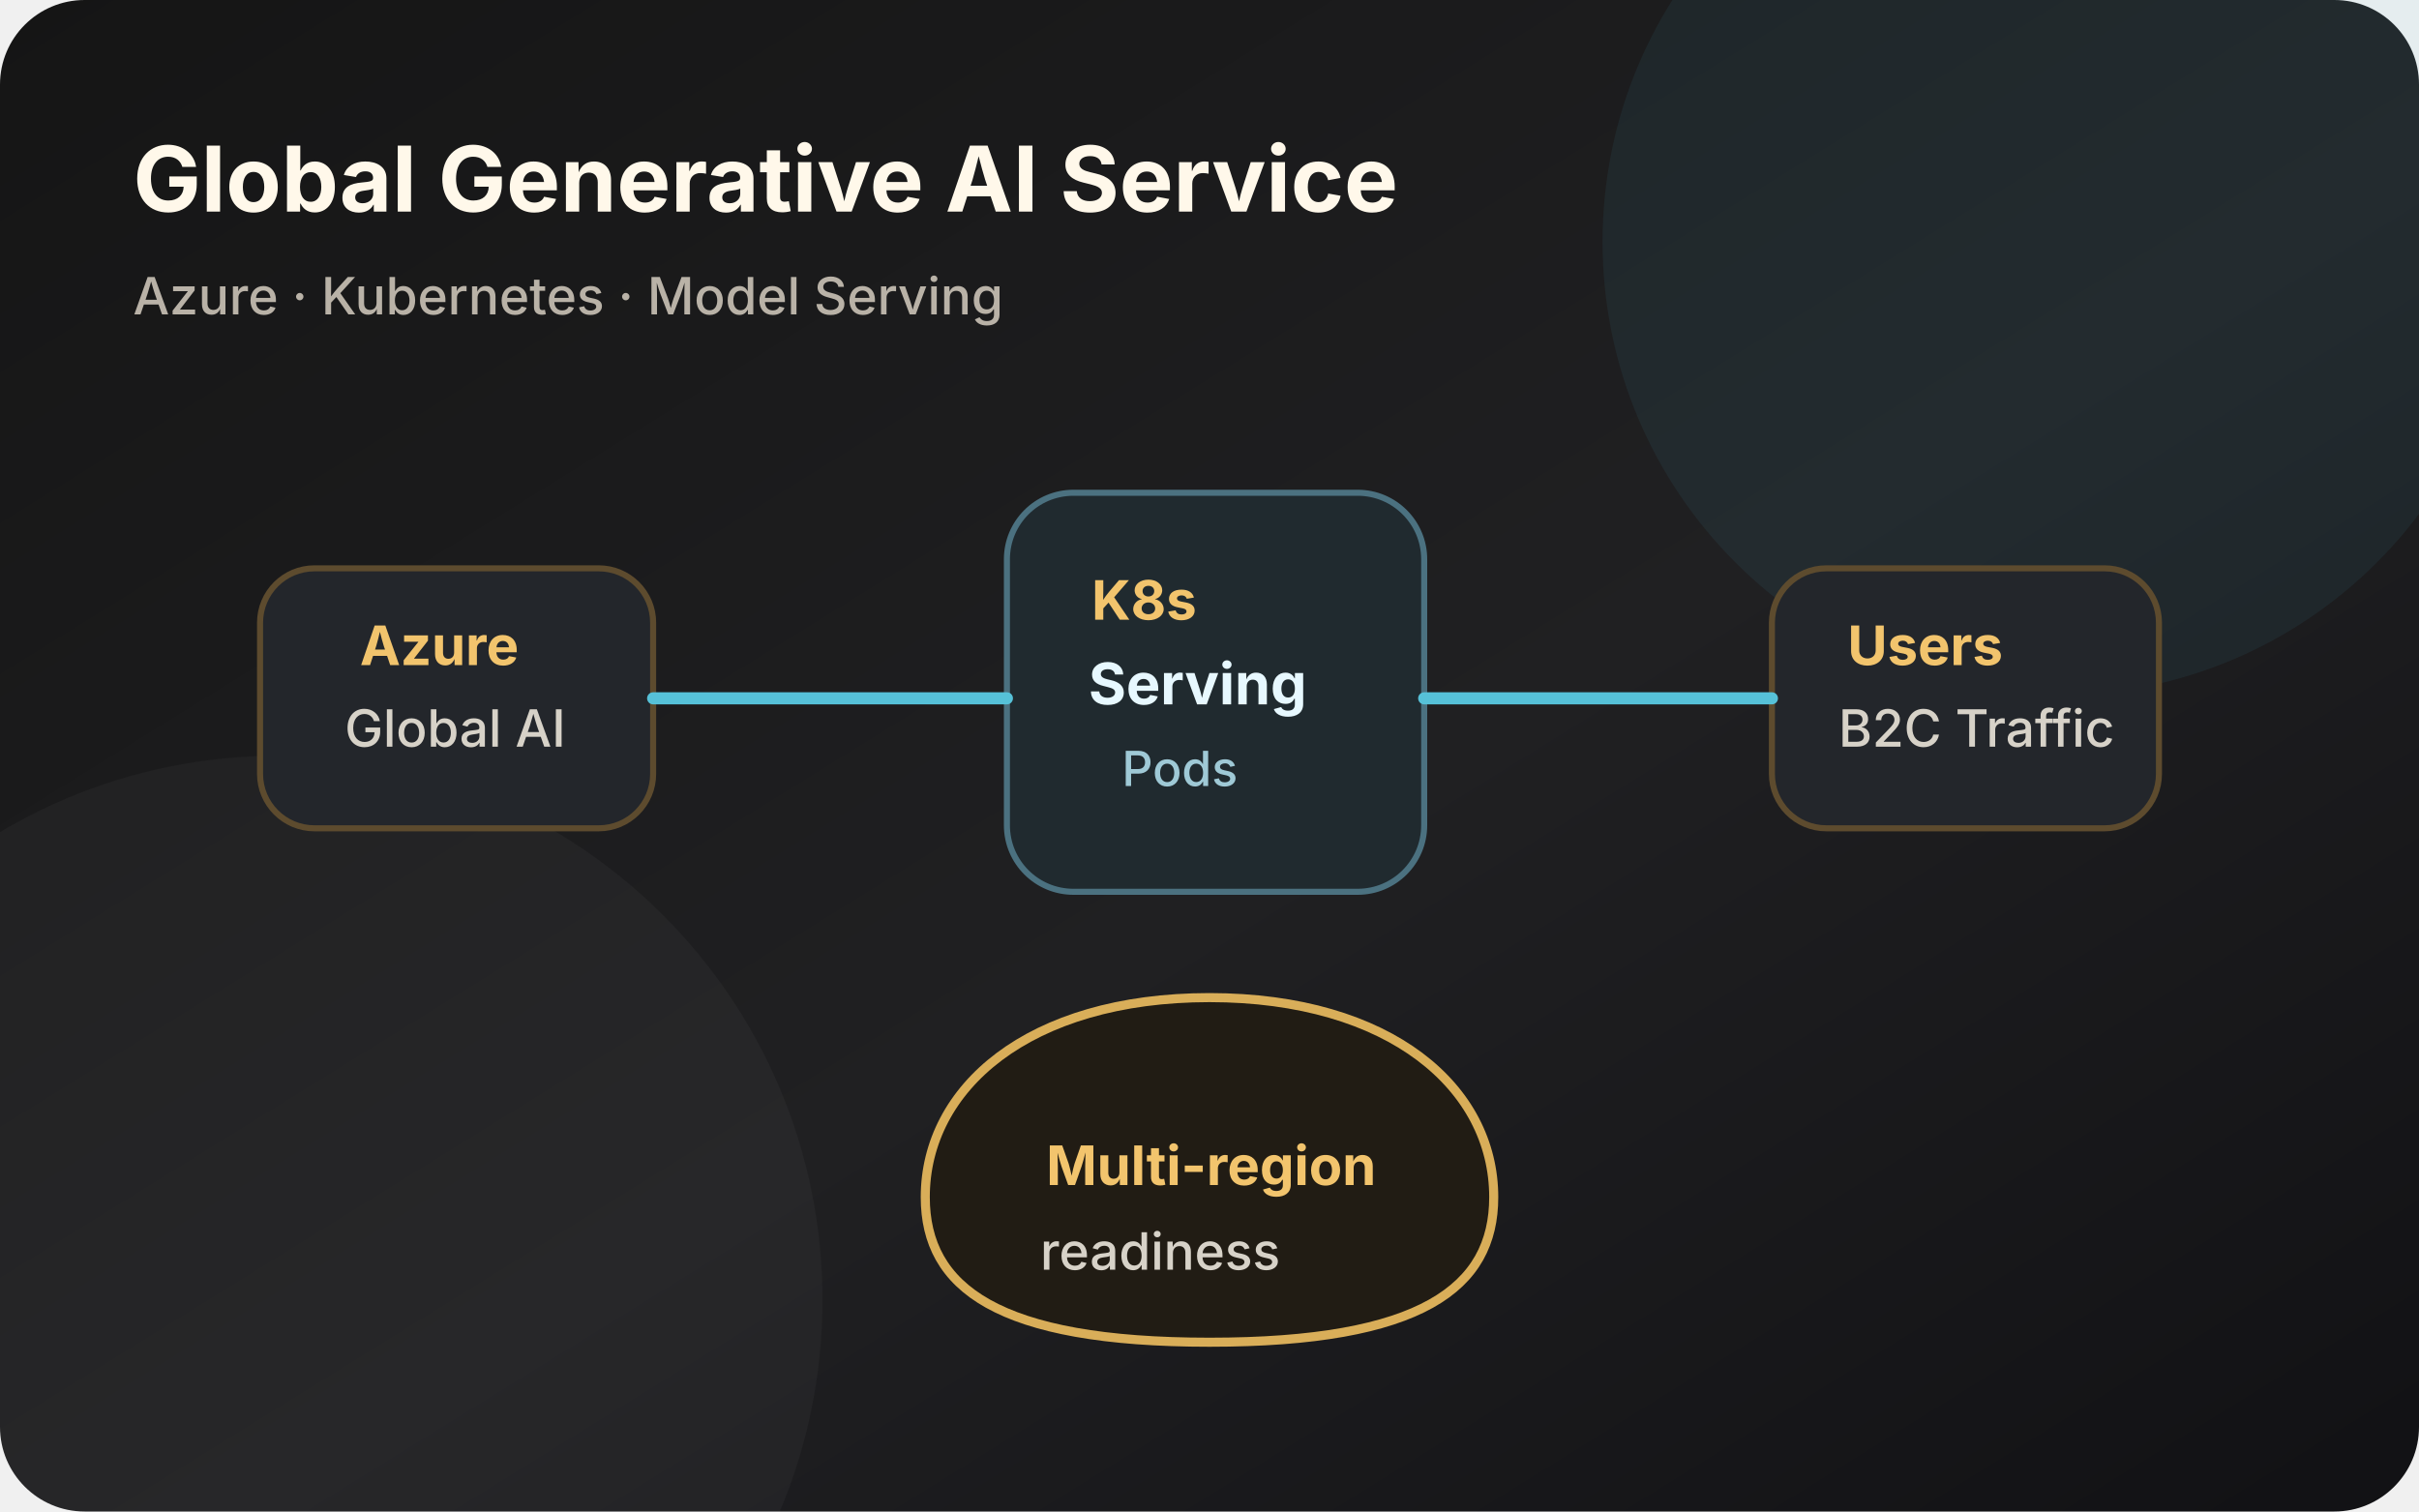
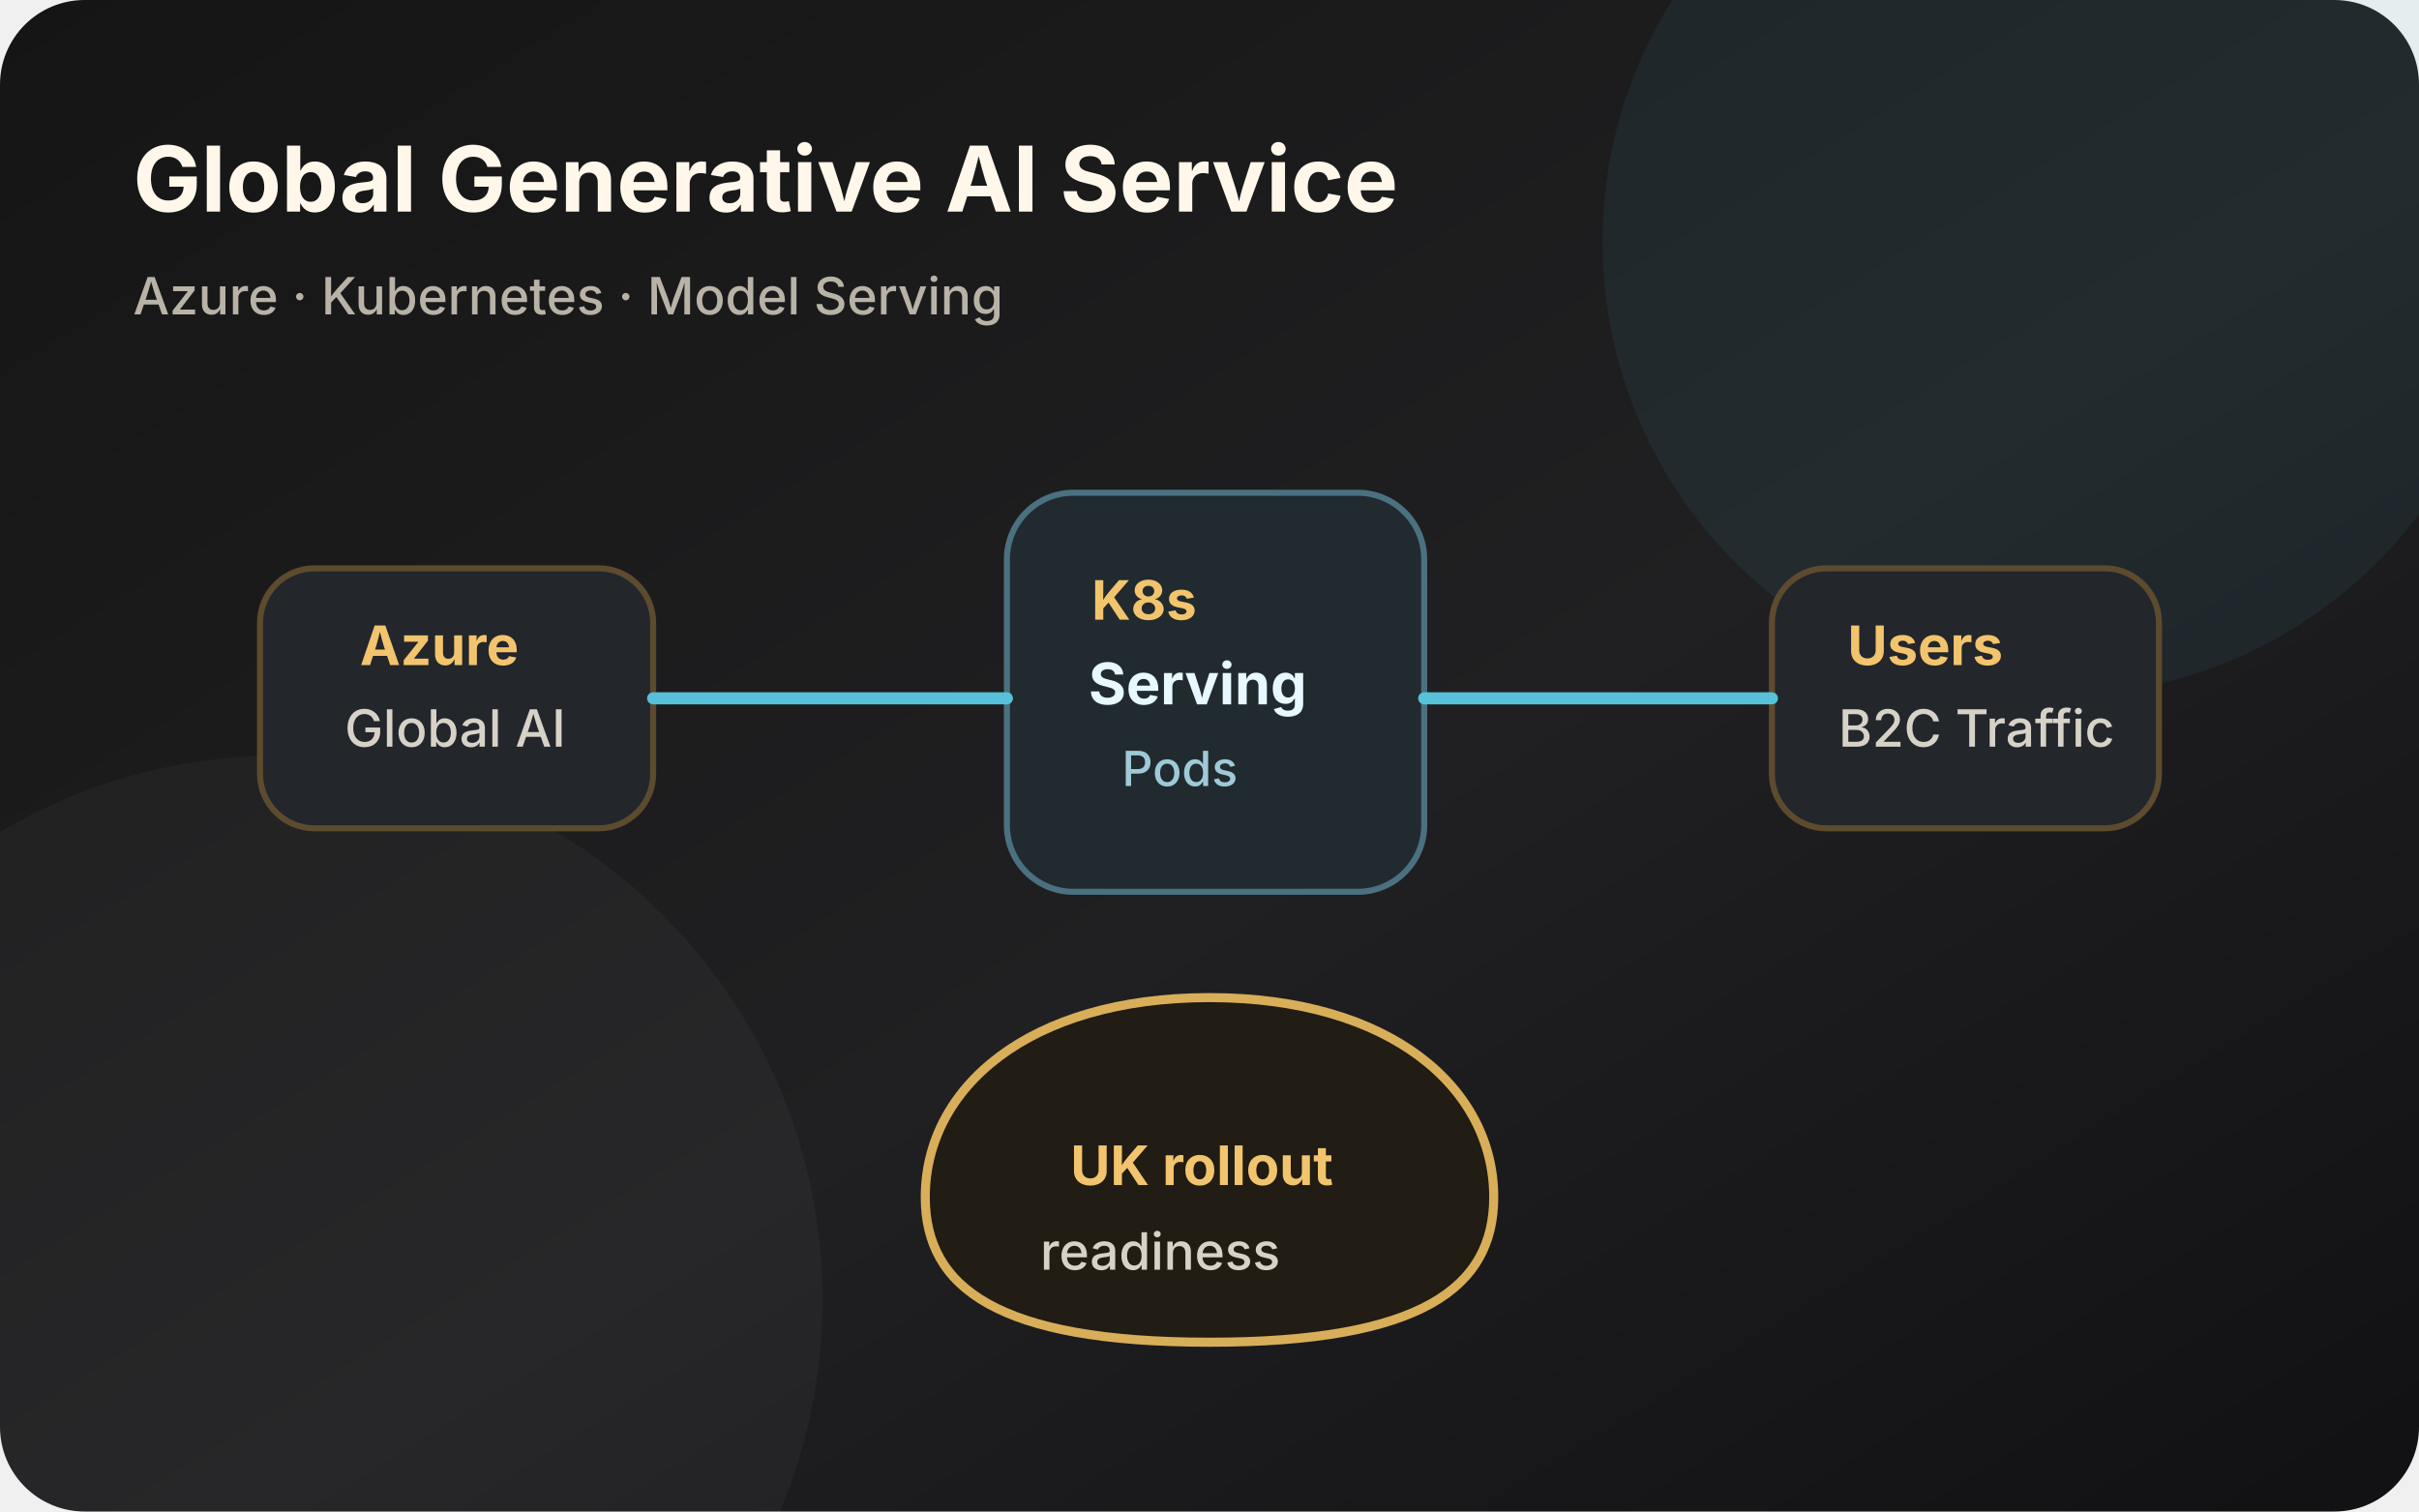
<svg xmlns="http://www.w3.org/2000/svg" width="800" height="500" viewBox="0 0 800 500">
  <defs>
    <linearGradient id="bg" x1="0" y1="0" x2="1" y2="1">
      <stop offset="0" stop-color="#151515" />
      <stop offset="0.55" stop-color="#202022" />
      <stop offset="1" stop-color="#111114" />
    </linearGradient>
    <filter id="softShadow" x="-20%" y="-20%" width="140%" height="140%">
      <feDropShadow dx="0" dy="18" stdDeviation="18" flood-color="#000000" flood-opacity="0.35" />
    </filter>
  </defs>
  <rect width="800" height="500" rx="28" fill="url(#bg)" />
  <circle cx="680" cy="80" r="150" fill="#48c7e8" opacity="0.07" />
  <circle cx="92" cy="430" r="180" fill="#ffffff" opacity="0.035" />
  <text x="44" y="70" fill="#fff8ea" font-size="30" font-weight="750" font-family="Inter, Arial, sans-serif">Global Generative AI Service</text>
  <text x="44" y="104" fill="#b9b2a7" font-size="17" font-weight="500" font-family="Inter, Arial, sans-serif">Azure · Kubernetes · Model Serving</text>
  <rect x="86" y="188" width="130" height="86" rx="18" fill="#23262b" stroke="#5d4b2e" stroke-width="2" opacity="1" />
  <text x="119" y="220" fill="#f2c46d" font-size="18" font-weight="650" font-family="Inter, Arial, sans-serif">Azure</text>
  <text x="114" y="247" fill="#d7d2c8" font-size="17" font-weight="500" font-family="Inter, Arial, sans-serif">Global AI</text>
  <rect x="333" y="163" width="138" height="132" rx="22" fill="#202a2f" stroke="#4b7180" stroke-width="2" opacity="1" />
  <text x="361" y="205" fill="#f2c46d" font-size="18" font-weight="650" font-family="Inter, Arial, sans-serif">K8s</text>
  <text x="360" y="233" fill="#e7f8ff" font-size="19" font-weight="650" font-family="Inter, Arial, sans-serif">Serving</text>
  <text x="371" y="260" fill="#9fc9d6" font-size="16" font-weight="500" font-family="Inter, Arial, sans-serif">Pods</text>
  <rect x="586" y="188" width="128" height="86" rx="18" fill="#23262b" stroke="#5d4b2e" stroke-width="2" opacity="1" />
  <text x="611" y="220" fill="#f2c46d" font-size="18" font-weight="650" font-family="Inter, Arial, sans-serif">Users</text>
  <text x="608" y="247" fill="#d7d2c8" font-size="17" font-weight="500" font-family="Inter, Arial, sans-serif">B2C Traffic</text>
  <line x1="216" y1="231" x2="333" y2="231" stroke="#56c1d8" stroke-width="4" stroke-linecap="round" />
  <line x1="471" y1="231" x2="586" y2="231" stroke="#56c1d8" stroke-width="4" stroke-linecap="round" />
  <path d="M400 330 C340 330 306 360 306 396 C306 426 330 444 400 444 C470 444 494 426 494 396 C494 360 460 330 400 330Z" fill="#211c14" stroke="#d9ae59" stroke-width="3" stroke-linecap="round" stroke-linejoin="round" />
-   <text x="346" y="392" fill="#f2c46d" font-size="18" font-weight="650" font-family="Inter, Arial, sans-serif">Multi-region</text>
+   <text x="354" y="392" fill="#f2c46d" font-size="18" font-weight="650" font-family="Inter, Arial, sans-serif">UK rollout</text>
  <text x="344" y="420" fill="#d7d2c8" font-size="17" font-weight="500" font-family="Inter, Arial, sans-serif">readiness</text>
</svg>
